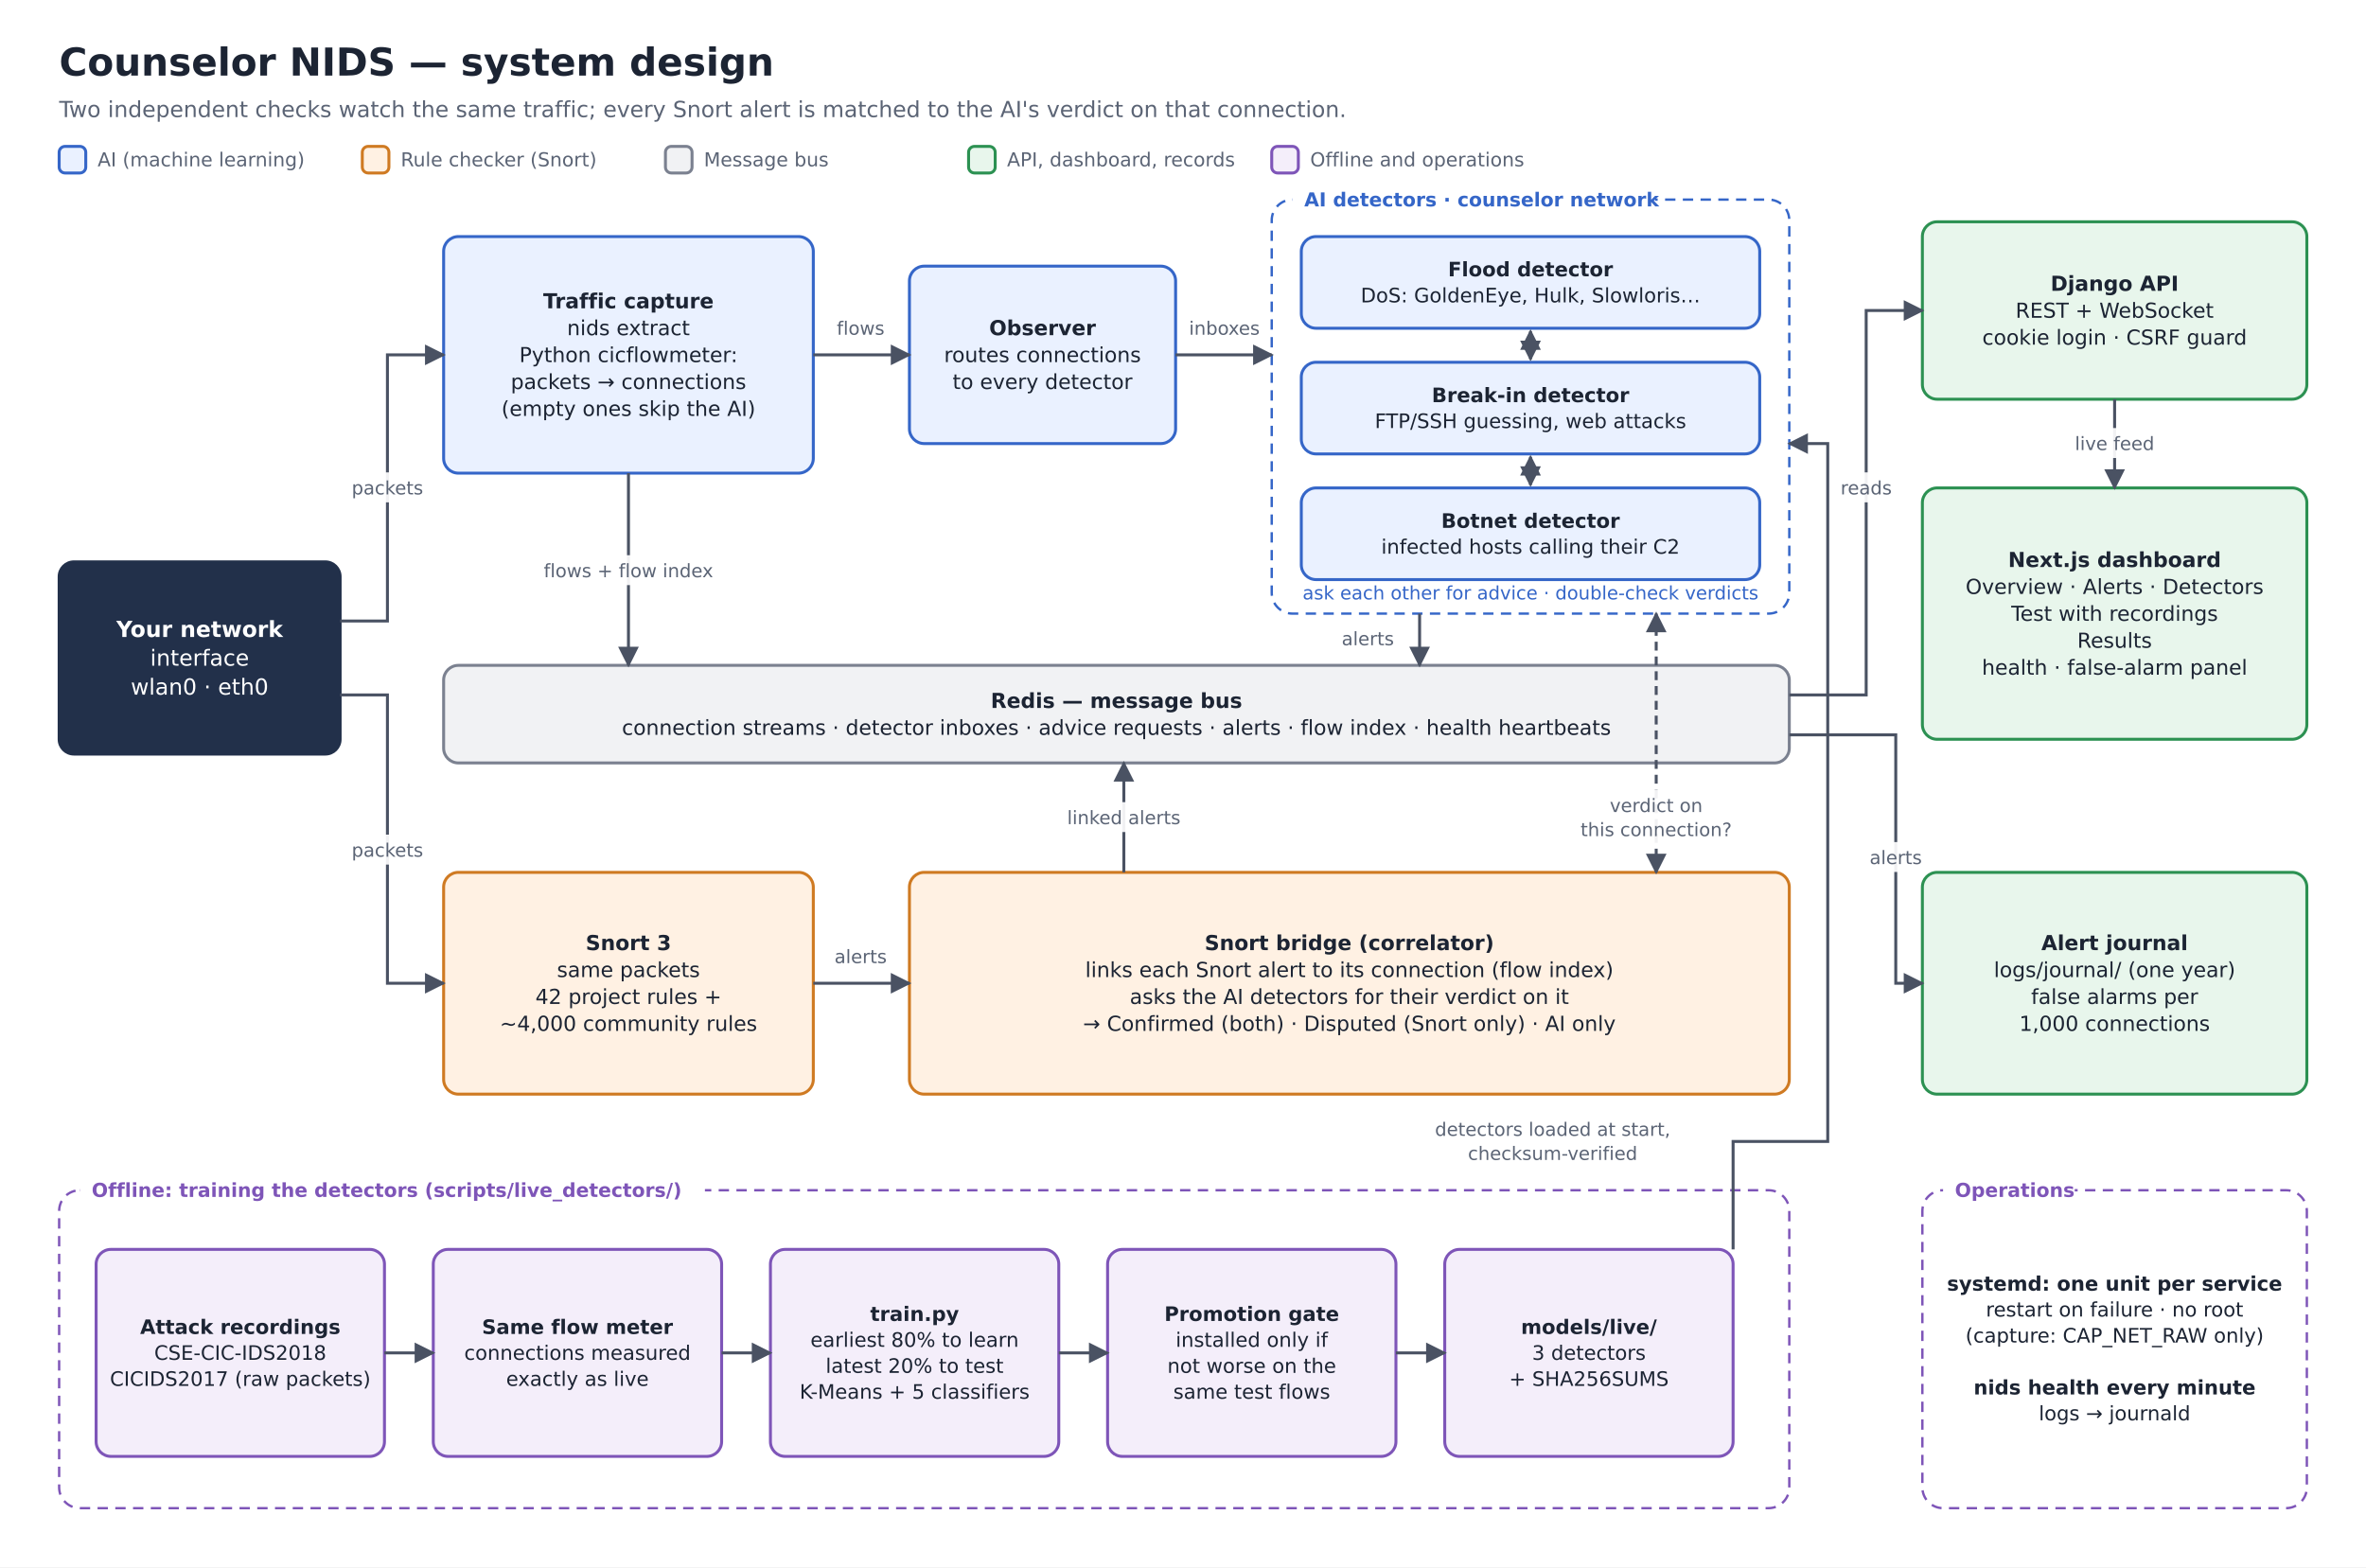
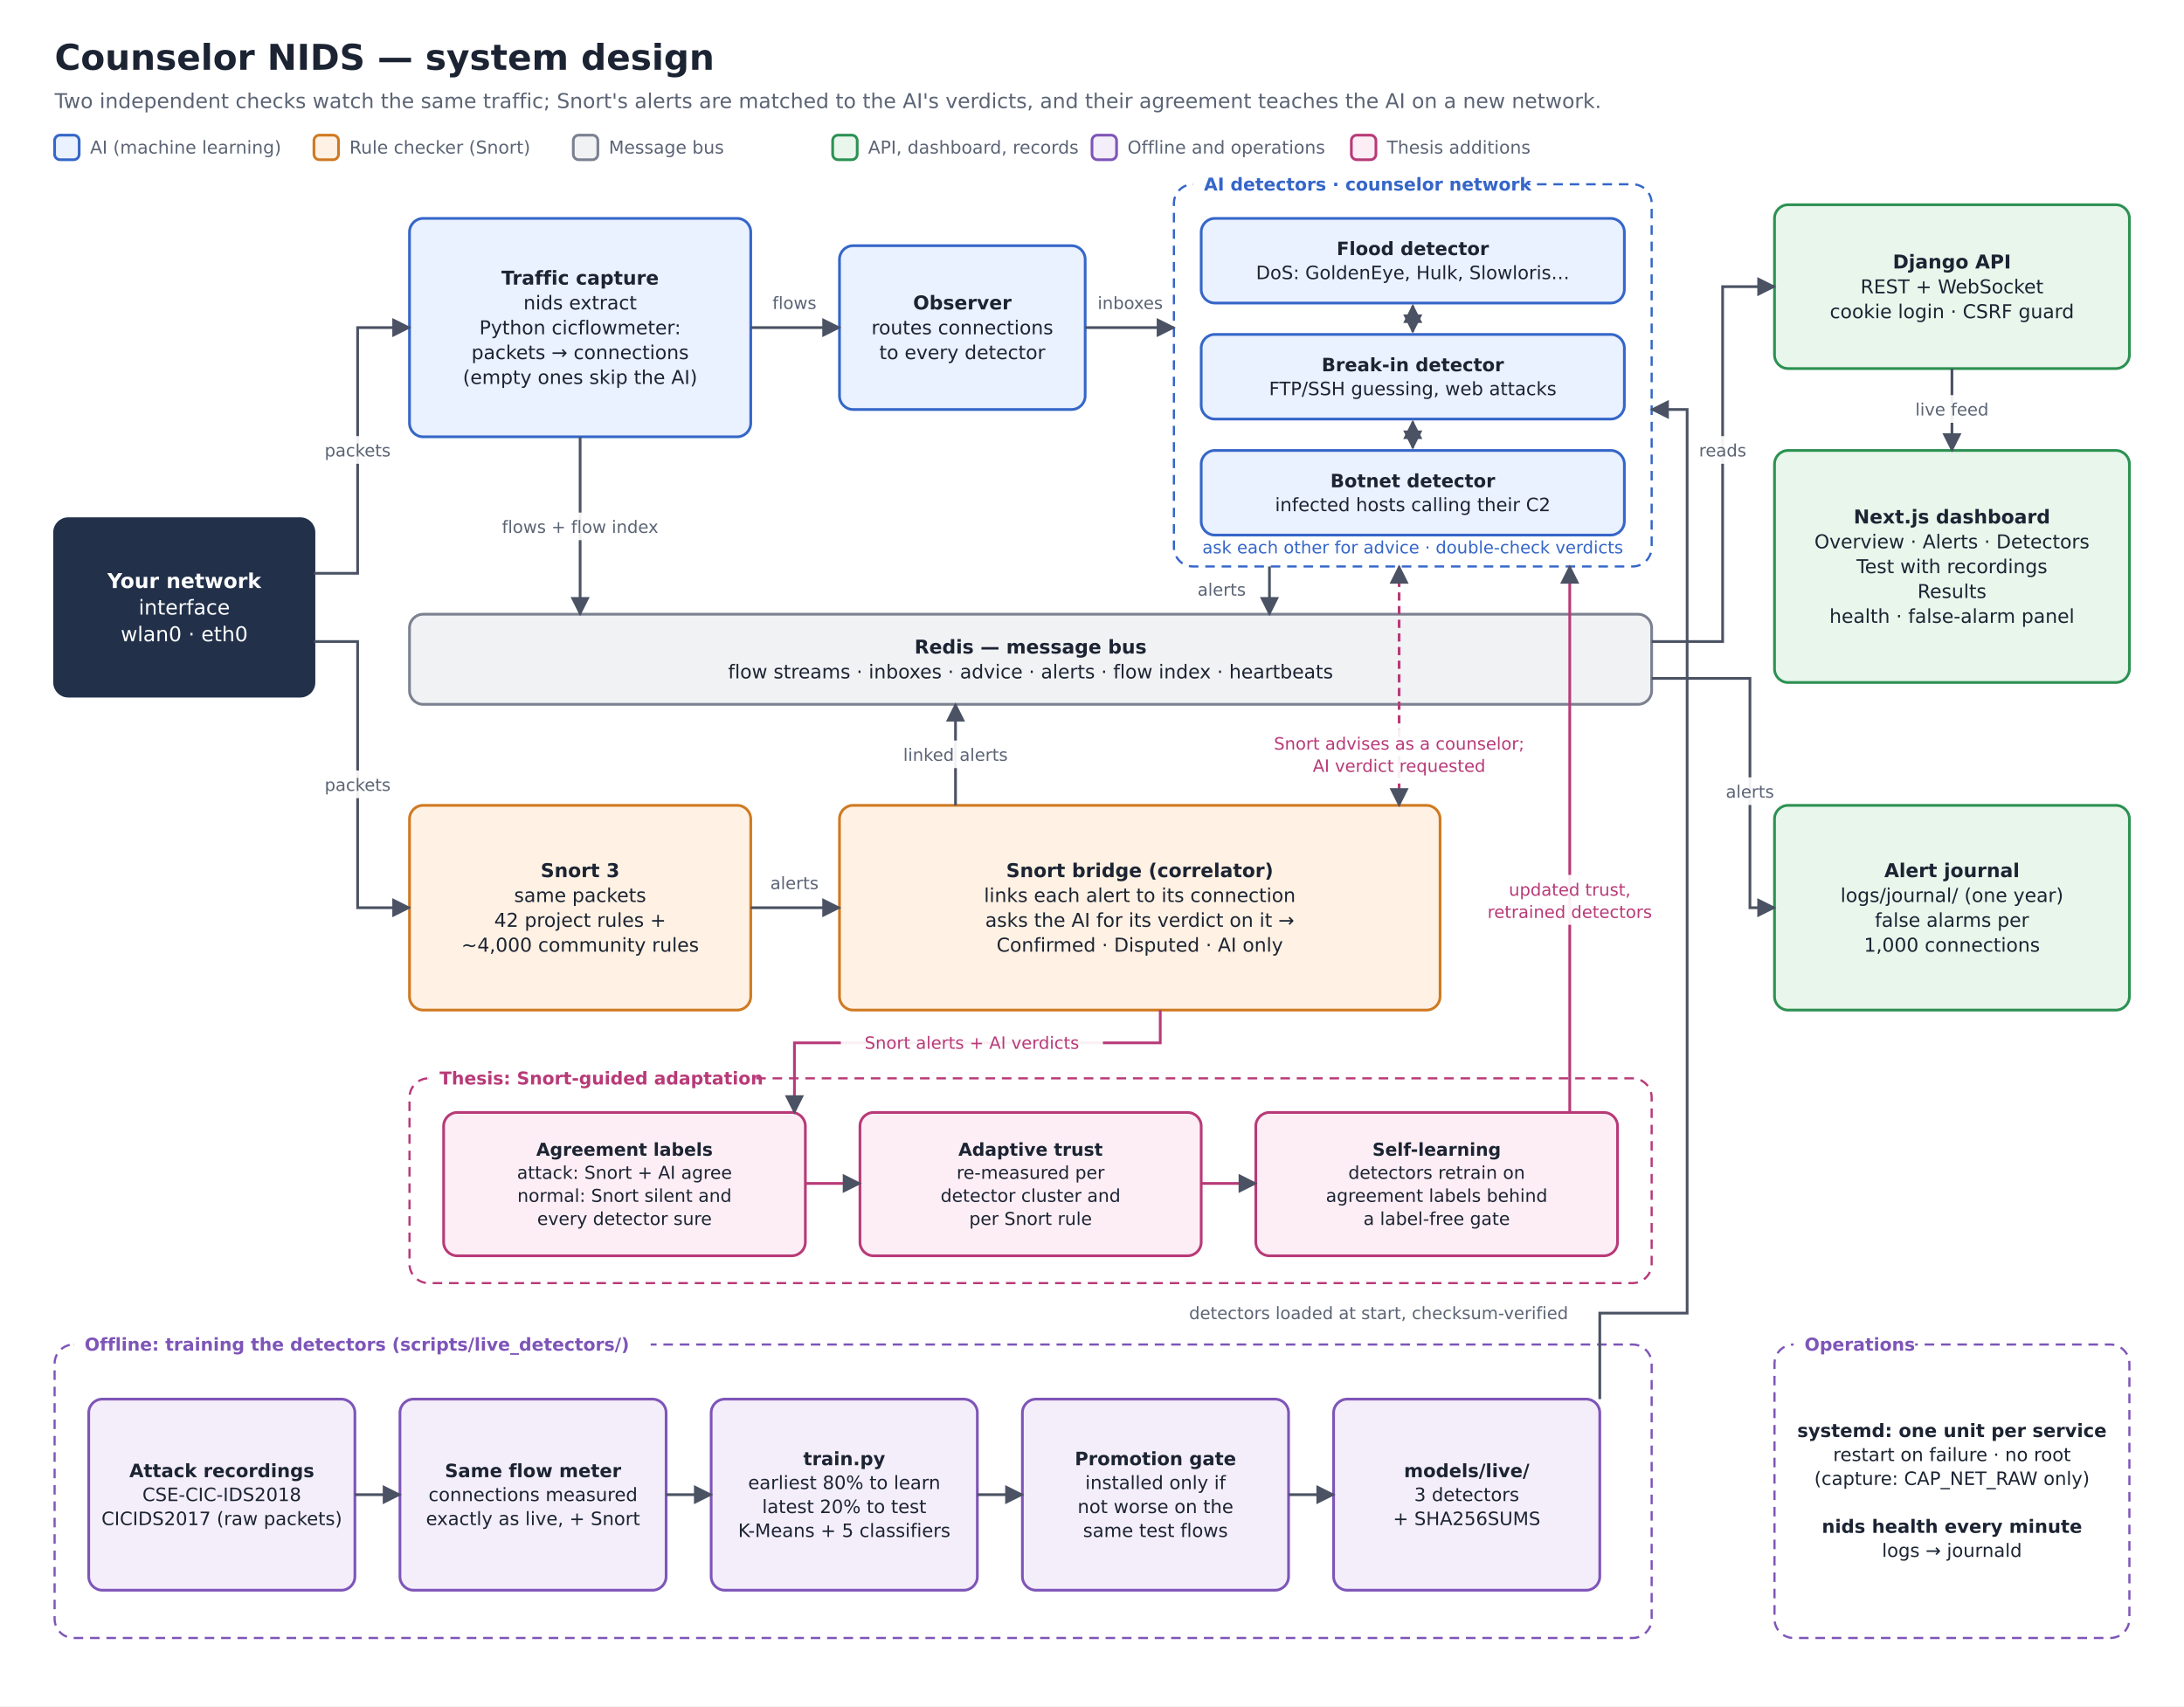
- <svg xmlns="http://www.w3.org/2000/svg" width="1600" height="1060" viewBox="0 0 1600 1060" font-family="DejaVu Sans, Helvetica, Arial, sans-serif">
+ <svg xmlns="http://www.w3.org/2000/svg" width="1600" height="1250" viewBox="0 0 1600 1250" font-family="DejaVu Sans, Helvetica, Arial, sans-serif">
  <defs>
    <marker id="head" viewBox="0 0 10 10" refX="9" refY="5" markerWidth="7" markerHeight="7" orient="auto-start-reverse">
      <path d="M0,0 L10,5 L0,10 z" fill="#4A5263" />
    </marker>
  </defs>
-   <rect width="1600" height="1060" fill="#FFFFFF" />
+   <rect width="1600" height="1250" fill="#FFFFFF" />
  <text x="40" y="51.1" font-size="26" font-weight="bold" fill="#1C2433" text-anchor="start">Counselor NIDS — system design</text>
-   <text x="40" y="79.2" font-size="15" font-weight="normal" fill="#5B6475" text-anchor="start">Two independent checks watch the same traffic; every Snort alert is matched to the AI's verdict on that connection.</text>
+   <text x="40" y="79.2" font-size="15" font-weight="normal" fill="#5B6475" text-anchor="start">Two independent checks watch the same traffic; Snort's alerts are matched to the AI's verdicts, and their agreement teaches the AI on a new network.</text>
  <rect x="40" y="99" width="18" height="18" rx="4" fill="#EAF1FF" stroke="#3566C8" stroke-width="2" />
  <text x="66" y="112.5" font-size="13" font-weight="normal" fill="#5B6475" text-anchor="start">AI (machine learning)</text>
-   <rect x="245" y="99" width="18" height="18" rx="4" fill="#FFF1E3" stroke="#CF7A22" stroke-width="2" />
-   <text x="271" y="112.5" font-size="13" font-weight="normal" fill="#5B6475" text-anchor="start">Rule checker (Snort)</text>
-   <rect x="450" y="99" width="18" height="18" rx="4" fill="#F1F2F4" stroke="#7B8190" stroke-width="2" />
-   <text x="476" y="112.5" font-size="13" font-weight="normal" fill="#5B6475" text-anchor="start">Message bus</text>
-   <rect x="655" y="99" width="18" height="18" rx="4" fill="#E8F6EC" stroke="#2C9152" stroke-width="2" />
-   <text x="681" y="112.5" font-size="13" font-weight="normal" fill="#5B6475" text-anchor="start">API, dashboard, records</text>
-   <rect x="860" y="99" width="18" height="18" rx="4" fill="#F4EEFA" stroke="#7E55B8" stroke-width="2" />
-   <text x="886" y="112.5" font-size="13" font-weight="normal" fill="#5B6475" text-anchor="start">Offline and operations</text>
+   <rect x="230" y="99" width="18" height="18" rx="4" fill="#FFF1E3" stroke="#CF7A22" stroke-width="2" />
+   <text x="256" y="112.5" font-size="13" font-weight="normal" fill="#5B6475" text-anchor="start">Rule checker (Snort)</text>
+   <rect x="420" y="99" width="18" height="18" rx="4" fill="#F1F2F4" stroke="#7B8190" stroke-width="2" />
+   <text x="446" y="112.5" font-size="13" font-weight="normal" fill="#5B6475" text-anchor="start">Message bus</text>
+   <rect x="610" y="99" width="18" height="18" rx="4" fill="#E8F6EC" stroke="#2C9152" stroke-width="2" />
+   <text x="636" y="112.5" font-size="13" font-weight="normal" fill="#5B6475" text-anchor="start">API, dashboard, records</text>
+   <rect x="800" y="99" width="18" height="18" rx="4" fill="#F4EEFA" stroke="#7E55B8" stroke-width="2" />
+   <text x="826" y="112.5" font-size="13" font-weight="normal" fill="#5B6475" text-anchor="start">Offline and operations</text>
+   <rect x="990" y="99" width="18" height="18" rx="4" fill="#FDEEF5" stroke="#B83A78" stroke-width="2" />
+   <text x="1016" y="112.5" font-size="13" font-weight="normal" fill="#5B6475" text-anchor="start">Thesis additions</text>
  <rect x="40" y="380" width="190" height="130" rx="10" fill="#22304A" stroke="#22304A" stroke-width="2" />
  <text x="135.0" y="430.8" font-size="15" font-weight="bold" fill="#FFFFFF" text-anchor="middle">Your network</text>
  <text x="135.0" y="450.2" font-size="15" font-weight="normal" fill="#FFFFFF" text-anchor="middle">interface</text>
  <text x="135.0" y="469.8" font-size="15" font-weight="normal" fill="#FFFFFF" text-anchor="middle">wlan0 · eth0</text>
  <rect x="300" y="160" width="250" height="160" rx="10" fill="#EAF1FF" stroke="#3566C8" stroke-width="2" />
  <text x="425.0" y="208.5" font-size="14" font-weight="bold" fill="#1C2433" text-anchor="middle">Traffic capture</text>
  <text x="425.0" y="226.7" font-size="14" font-weight="normal" fill="#1C2433" text-anchor="middle">nids extract</text>
  <text x="425.0" y="244.9" font-size="14" font-weight="normal" fill="#1C2433" text-anchor="middle">Python cicflowmeter:</text>
  <text x="425.0" y="263.1" font-size="14" font-weight="normal" fill="#1C2433" text-anchor="middle">packets → connections</text>
  <text x="425.0" y="281.3" font-size="14" font-weight="normal" fill="#1C2433" text-anchor="middle">(empty ones skip the AI)</text>
  <rect x="615" y="180" width="180" height="120" rx="10" fill="#EAF1FF" stroke="#3566C8" stroke-width="2" />
  <text x="705.0" y="226.7" font-size="14" font-weight="bold" fill="#1C2433" text-anchor="middle">Observer</text>
  <text x="705.0" y="244.9" font-size="14" font-weight="normal" fill="#1C2433" text-anchor="middle">routes connections</text>
  <text x="705.0" y="263.1" font-size="14" font-weight="normal" fill="#1C2433" text-anchor="middle">to every detector</text>
  <rect x="860" y="135" width="350" height="280" rx="14" fill="none" stroke="#3566C8" stroke-width="1.6" stroke-dasharray="7 5" />
  <rect x="874" y="124" width="245.2" height="22" rx="4" fill="#FFFFFF" />
  <text x="882" y="139.6" font-size="13" font-weight="bold" fill="#3566C8" text-anchor="start">AI detectors · counselor network</text>
  <rect x="880" y="160" width="310" height="62" rx="10" fill="#EAF1FF" stroke="#3566C8" stroke-width="2" />
  <text x="1035.0" y="186.9" font-size="13.5" font-weight="bold" fill="#1C2433" text-anchor="middle">Flood detector</text>
  <text x="1035.0" y="204.5" font-size="13.5" font-weight="normal" fill="#1C2433" text-anchor="middle">DoS: GoldenEye, Hulk, Slowloris…</text>
  <rect x="880" y="245" width="310" height="62" rx="10" fill="#EAF1FF" stroke="#3566C8" stroke-width="2" />
  <text x="1035.0" y="272.0" font-size="13.5" font-weight="bold" fill="#1C2433" text-anchor="middle">Break-in detector</text>
  <text x="1035.0" y="289.5" font-size="13.5" font-weight="normal" fill="#1C2433" text-anchor="middle">FTP/SSH guessing, web attacks</text>
  <path d="M1035,224 L1035,243" fill="none" stroke="#4A5263" stroke-width="2" marker-start="url(#head)" marker-end="url(#head)" />
  <rect x="880" y="330" width="310" height="62" rx="10" fill="#EAF1FF" stroke="#3566C8" stroke-width="2" />
  <text x="1035.0" y="357.0" font-size="13.5" font-weight="bold" fill="#1C2433" text-anchor="middle">Botnet detector</text>
  <text x="1035.0" y="374.5" font-size="13.5" font-weight="normal" fill="#1C2433" text-anchor="middle">infected hosts calling their C2</text>
  <path d="M1035,309 L1035,328" fill="none" stroke="#4A5263" stroke-width="2" marker-start="url(#head)" marker-end="url(#head)" />
  <text x="1035" y="405.4" font-size="12.5" font-weight="normal" fill="#3566C8" text-anchor="middle">ask each other for advice · double-check verdicts</text>
  <rect x="300" y="450" width="910" height="66" rx="10" fill="#F1F2F4" stroke="#7B8190" stroke-width="2" />
  <text x="755.0" y="478.8" font-size="14" font-weight="bold" fill="#1C2433" text-anchor="middle">Redis — message bus</text>
-   <text x="755.0" y="497.0" font-size="14" font-weight="normal" fill="#1C2433" text-anchor="middle">connection streams · detector inboxes · advice requests · alerts · flow index · health heartbeats</text>
+   <text x="755.0" y="497.0" font-size="14" font-weight="normal" fill="#1C2433" text-anchor="middle">flow streams · inboxes · advice · alerts · flow index · heartbeats</text>
  <rect x="300" y="590" width="250" height="150" rx="10" fill="#FFF1E3" stroke="#CF7A22" stroke-width="2" />
  <text x="425.0" y="642.6" font-size="14" font-weight="bold" fill="#1C2433" text-anchor="middle">Snort 3</text>
  <text x="425.0" y="660.8" font-size="14" font-weight="normal" fill="#1C2433" text-anchor="middle">same packets</text>
  <text x="425.0" y="679.0" font-size="14" font-weight="normal" fill="#1C2433" text-anchor="middle">42 project rules +</text>
  <text x="425.0" y="697.2" font-size="14" font-weight="normal" fill="#1C2433" text-anchor="middle">~4,000 community rules</text>
-   <rect x="615" y="590" width="595" height="150" rx="10" fill="#FFF1E3" stroke="#CF7A22" stroke-width="2" />
-   <text x="912.5" y="642.6" font-size="14" font-weight="bold" fill="#1C2433" text-anchor="middle">Snort bridge (correlator)</text>
-   <text x="912.5" y="660.8" font-size="14" font-weight="normal" fill="#1C2433" text-anchor="middle">links each Snort alert to its connection (flow index)</text>
-   <text x="912.5" y="679.0" font-size="14" font-weight="normal" fill="#1C2433" text-anchor="middle">asks the AI detectors for their verdict on it</text>
-   <text x="912.5" y="697.2" font-size="14" font-weight="normal" fill="#1C2433" text-anchor="middle">→ Confirmed (both) · Disputed (Snort only) · AI only</text>
+   <rect x="615" y="590" width="440" height="150" rx="10" fill="#FFF1E3" stroke="#CF7A22" stroke-width="2" />
+   <text x="835.0" y="642.6" font-size="14" font-weight="bold" fill="#1C2433" text-anchor="middle">Snort bridge (correlator)</text>
+   <text x="835.0" y="660.8" font-size="14" font-weight="normal" fill="#1C2433" text-anchor="middle">links each alert to its connection</text>
+   <text x="835.0" y="679.0" font-size="14" font-weight="normal" fill="#1C2433" text-anchor="middle">asks the AI for its verdict on it →</text>
+   <text x="835.0" y="697.2" font-size="14" font-weight="normal" fill="#1C2433" text-anchor="middle">Confirmed · Disputed · AI only</text>
  <rect x="1300" y="150" width="260" height="120" rx="10" fill="#E8F6EC" stroke="#2C9152" stroke-width="2" />
  <text x="1430.0" y="196.7" font-size="14" font-weight="bold" fill="#1C2433" text-anchor="middle">Django API</text>
  <text x="1430.0" y="214.9" font-size="14" font-weight="normal" fill="#1C2433" text-anchor="middle">REST + WebSocket</text>
  <text x="1430.0" y="233.1" font-size="14" font-weight="normal" fill="#1C2433" text-anchor="middle">cookie login · CSRF guard</text>
  <rect x="1300" y="330" width="260" height="170" rx="10" fill="#E8F6EC" stroke="#2C9152" stroke-width="2" />
  <text x="1430.0" y="383.5" font-size="14" font-weight="bold" fill="#1C2433" text-anchor="middle">Next.js dashboard</text>
  <text x="1430.0" y="401.7" font-size="14" font-weight="normal" fill="#1C2433" text-anchor="middle">Overview · Alerts · Detectors</text>
  <text x="1430.0" y="419.9" font-size="14" font-weight="normal" fill="#1C2433" text-anchor="middle">Test with recordings</text>
  <text x="1430.0" y="438.1" font-size="14" font-weight="normal" fill="#1C2433" text-anchor="middle">Results</text>
  <text x="1430.0" y="456.3" font-size="14" font-weight="normal" fill="#1C2433" text-anchor="middle">health · false-alarm panel</text>
  <rect x="1300" y="590" width="260" height="150" rx="10" fill="#E8F6EC" stroke="#2C9152" stroke-width="2" />
  <text x="1430.0" y="642.6" font-size="14" font-weight="bold" fill="#1C2433" text-anchor="middle">Alert journal</text>
  <text x="1430.0" y="660.8" font-size="14" font-weight="normal" fill="#1C2433" text-anchor="middle">logs/journal/ (one year)</text>
  <text x="1430.0" y="679.0" font-size="14" font-weight="normal" fill="#1C2433" text-anchor="middle">false alarms per</text>
  <text x="1430.0" y="697.2" font-size="14" font-weight="normal" fill="#1C2433" text-anchor="middle">1,000 connections</text>
  <path d="M230,420 L262,420 L262,240 L300,240" fill="none" stroke="#4A5263" stroke-width="2" marker-end="url(#head)" />
  <rect x="232.5" y="319.5" width="59" height="20.25" rx="4" fill="#FFFFFF" opacity="0.92" />
  <text x="262" y="334.4" font-size="12.5" font-weight="normal" fill="#5B6475" text-anchor="middle">packets</text>
  <path d="M230,470 L262,470 L262,665 L300,665" fill="none" stroke="#4A5263" stroke-width="2" marker-end="url(#head)" />
  <rect x="232.5" y="564.5" width="59" height="20.25" rx="4" fill="#FFFFFF" opacity="0.92" />
  <text x="262" y="579.4" font-size="12.5" font-weight="normal" fill="#5B6475" text-anchor="middle">packets</text>
  <path d="M550,240 L615,240" fill="none" stroke="#4A5263" stroke-width="2" marker-end="url(#head)" />
  <rect x="559.5" y="211.5" width="45.0" height="20.25" rx="4" fill="#FFFFFF" opacity="0.92" />
  <text x="582" y="226.4" font-size="12.5" font-weight="normal" fill="#5B6475" text-anchor="middle">flows</text>
  <path d="M795,240 L860,240" fill="none" stroke="#4A5263" stroke-width="2" marker-end="url(#head)" />
  <rect x="798.5" y="211.5" width="59" height="20.25" rx="4" fill="#FFFFFF" opacity="0.92" />
  <text x="828" y="226.4" font-size="12.5" font-weight="normal" fill="#5B6475" text-anchor="middle">inboxes</text>
  <path d="M425,320 L425,450" fill="none" stroke="#4A5263" stroke-width="2" marker-end="url(#head)" />
  <rect x="357.0" y="375.5" width="136.0" height="20.25" rx="4" fill="#FFFFFF" opacity="0.92" />
  <text x="425" y="390.4" font-size="12.5" font-weight="normal" fill="#5B6475" text-anchor="middle">flows + flow index</text>
-   <path d="M960,415 L960,450" fill="none" stroke="#4A5263" stroke-width="2" marker-end="url(#head)" />
-   <rect x="899.0" y="421.5" width="52" height="20.25" rx="4" fill="#FFFFFF" opacity="0.92" />
-   <text x="925" y="436.4" font-size="12.5" font-weight="normal" fill="#5B6475" text-anchor="middle">alerts</text>
+   <path d="M930,415 L930,450" fill="none" stroke="#4A5263" stroke-width="2" marker-end="url(#head)" />
+   <rect x="869.0" y="421.5" width="52" height="20.25" rx="4" fill="#FFFFFF" opacity="0.92" />
+   <text x="895" y="436.4" font-size="12.5" font-weight="normal" fill="#5B6475" text-anchor="middle">alerts</text>
  <path d="M550,665 L615,665" fill="none" stroke="#4A5263" stroke-width="2" marker-end="url(#head)" />
  <rect x="556.0" y="636.5" width="52" height="20.25" rx="4" fill="#FFFFFF" opacity="0.92" />
  <text x="582" y="651.4" font-size="12.5" font-weight="normal" fill="#5B6475" text-anchor="middle">alerts</text>
-   <path d="M760,590 L760,516" fill="none" stroke="#4A5263" stroke-width="2" marker-end="url(#head)" />
-   <rect x="709.5" y="542.5" width="101" height="20.25" rx="4" fill="#FFFFFF" opacity="0.92" />
-   <text x="760" y="557.4" font-size="12.5" font-weight="normal" fill="#5B6475" text-anchor="middle">linked alerts</text>
-   <path d="M1120,590 L1120,415" fill="none" stroke="#4A5263" stroke-width="2" stroke-dasharray="6 4" marker-start="url(#head)" marker-end="url(#head)" />
-   <rect x="1059.0" y="534.0" width="122" height="36.5" rx="4" fill="#FFFFFF" opacity="0.92" />
-   <text x="1120" y="549.2" font-size="12.5" font-weight="normal" fill="#5B6475" text-anchor="middle">verdict on</text>
-   <text x="1120" y="565.5" font-size="12.5" font-weight="normal" fill="#5B6475" text-anchor="middle">this connection?</text>
+   <path d="M700,590 L700,516" fill="none" stroke="#4A5263" stroke-width="2" marker-end="url(#head)" />
+   <rect x="649.5" y="542.5" width="101" height="20.25" rx="4" fill="#FFFFFF" opacity="0.92" />
+   <text x="700" y="557.4" font-size="12.5" font-weight="normal" fill="#5B6475" text-anchor="middle">linked alerts</text>
+   <path d="M1025,590 L1025,415" fill="none" stroke="#B83A78" stroke-width="2" stroke-dasharray="6 4" marker-start="url(#head)" marker-end="url(#head)" />
+   <rect x="918.5" y="534.0" width="213" height="36.5" rx="4" fill="#FFFFFF" opacity="0.92" />
+   <text x="1025" y="549.2" font-size="12.5" font-weight="normal" fill="#B83A78" text-anchor="middle">Snort advises as a counselor;</text>
+   <text x="1025" y="565.5" font-size="12.5" font-weight="normal" fill="#B83A78" text-anchor="middle">AI verdict requested</text>
  <path d="M1210,470 L1262,470 L1262,210 L1300,210" fill="none" stroke="#4A5263" stroke-width="2" marker-end="url(#head)" />
  <rect x="1239.5" y="319.5" width="45.0" height="20.25" rx="4" fill="#FFFFFF" opacity="0.92" />
  <text x="1262" y="334.4" font-size="12.5" font-weight="normal" fill="#5B6475" text-anchor="middle">reads</text>
  <path d="M1430,270 L1430,330" fill="none" stroke="#4A5263" stroke-width="2" marker-end="url(#head)" />
  <rect x="1393.5" y="289.5" width="73.0" height="20.25" rx="4" fill="#FFFFFF" opacity="0.92" />
  <text x="1430" y="304.4" font-size="12.5" font-weight="normal" fill="#5B6475" text-anchor="middle">live feed</text>
  <path d="M1210,497 L1282,497 L1282,665 L1300,665" fill="none" stroke="#4A5263" stroke-width="2" marker-end="url(#head)" />
  <rect x="1256.0" y="569.5" width="52" height="20.25" rx="4" fill="#FFFFFF" opacity="0.92" />
  <text x="1282" y="584.4" font-size="12.5" font-weight="normal" fill="#5B6475" text-anchor="middle">alerts</text>
-   <rect x="40" y="805" width="1170" height="215" rx="14" fill="none" stroke="#7E55B8" stroke-width="1.6" stroke-dasharray="7 5" />
-   <rect x="54" y="794" width="422.7" height="22" rx="4" fill="#FFFFFF" />
-   <text x="62" y="809.5" font-size="13" font-weight="bold" fill="#7E55B8" text-anchor="start">Offline: training the detectors (scripts/live_detectors/)</text>
-   <rect x="65" y="845" width="195" height="140" rx="10" fill="#F4EEFA" stroke="#7E55B8" stroke-width="2" />
-   <text x="162.5" y="902.2" font-size="13.5" font-weight="bold" fill="#1C2433" text-anchor="middle">Attack recordings</text>
-   <text x="162.5" y="919.7" font-size="13.5" font-weight="normal" fill="#1C2433" text-anchor="middle">CSE-CIC-IDS2018</text>
-   <text x="162.5" y="937.3" font-size="13.5" font-weight="normal" fill="#1C2433" text-anchor="middle">CICIDS2017 (raw packets)</text>
-   <rect x="293" y="845" width="195" height="140" rx="10" fill="#F4EEFA" stroke="#7E55B8" stroke-width="2" />
-   <text x="390.5" y="902.2" font-size="13.5" font-weight="bold" fill="#1C2433" text-anchor="middle">Same flow meter</text>
-   <text x="390.5" y="919.7" font-size="13.5" font-weight="normal" fill="#1C2433" text-anchor="middle">connections measured</text>
-   <text x="390.5" y="937.3" font-size="13.5" font-weight="normal" fill="#1C2433" text-anchor="middle">exactly as live</text>
-   <path d="M260,915 L293,915" fill="none" stroke="#4A5263" stroke-width="2" marker-end="url(#head)" />
-   <rect x="521" y="845" width="195" height="140" rx="10" fill="#F4EEFA" stroke="#7E55B8" stroke-width="2" />
-   <text x="618.5" y="893.4" font-size="13.5" font-weight="bold" fill="#1C2433" text-anchor="middle">train.py</text>
-   <text x="618.5" y="910.9" font-size="13.5" font-weight="normal" fill="#1C2433" text-anchor="middle">earliest 80% to learn</text>
-   <text x="618.5" y="928.5" font-size="13.5" font-weight="normal" fill="#1C2433" text-anchor="middle">latest 20% to test</text>
-   <text x="618.5" y="946.0" font-size="13.5" font-weight="normal" fill="#1C2433" text-anchor="middle">K-Means + 5 classifiers</text>
-   <path d="M488,915 L521,915" fill="none" stroke="#4A5263" stroke-width="2" marker-end="url(#head)" />
-   <rect x="749" y="845" width="195" height="140" rx="10" fill="#F4EEFA" stroke="#7E55B8" stroke-width="2" />
-   <text x="846.5" y="893.4" font-size="13.5" font-weight="bold" fill="#1C2433" text-anchor="middle">Promotion gate</text>
-   <text x="846.5" y="910.9" font-size="13.5" font-weight="normal" fill="#1C2433" text-anchor="middle">installed only if</text>
-   <text x="846.5" y="928.5" font-size="13.5" font-weight="normal" fill="#1C2433" text-anchor="middle">not worse on the</text>
-   <text x="846.5" y="946.0" font-size="13.5" font-weight="normal" fill="#1C2433" text-anchor="middle">same test flows</text>
-   <path d="M716,915 L749,915" fill="none" stroke="#4A5263" stroke-width="2" marker-end="url(#head)" />
-   <rect x="977" y="845" width="195" height="140" rx="10" fill="#F4EEFA" stroke="#7E55B8" stroke-width="2" />
-   <text x="1074.5" y="902.2" font-size="13.5" font-weight="bold" fill="#1C2433" text-anchor="middle">models/live/</text>
-   <text x="1074.5" y="919.7" font-size="13.5" font-weight="normal" fill="#1C2433" text-anchor="middle">3 detectors</text>
-   <text x="1074.5" y="937.3" font-size="13.5" font-weight="normal" fill="#1C2433" text-anchor="middle">+ SHA256SUMS</text>
-   <path d="M944,915 L977,915" fill="none" stroke="#4A5263" stroke-width="2" marker-end="url(#head)" />
-   <path d="M1172,845 L1172,772 L1236,772 L1236,300 L1210,300" fill="none" stroke="#4A5263" stroke-width="2" marker-end="url(#head)" />
-   <rect x="954.0" y="753.0" width="192" height="36.5" rx="4" fill="#FFFFFF" opacity="0.92" />
-   <text x="1050" y="768.2" font-size="12.5" font-weight="normal" fill="#5B6475" text-anchor="middle">detectors loaded at start,</text>
-   <text x="1050" y="784.5" font-size="12.5" font-weight="normal" fill="#5B6475" text-anchor="middle">checksum-verified</text>
-   <rect x="1300" y="805" width="260" height="215" rx="14" fill="none" stroke="#7E55B8" stroke-width="1.6" stroke-dasharray="7 5" />
-   <rect x="1314" y="794" width="89.0" height="22" rx="4" fill="#FFFFFF" />
-   <text x="1322" y="809.5" font-size="13" font-weight="bold" fill="#7E55B8" text-anchor="start">Operations</text>
-   <text x="1430" y="872.9" font-size="13.5" font-weight="bold" fill="#1C2433" text-anchor="middle">systemd: one unit per service</text>
-   <text x="1430" y="890.4" font-size="13.5" font-weight="normal" fill="#1C2433" text-anchor="middle">restart on failure · no root</text>
-   <text x="1430" y="908.0" font-size="13.5" font-weight="normal" fill="#1C2433" text-anchor="middle">(capture: CAP_NET_RAW only)</text>
-   <text x="1430" y="925.5" font-size="13.5" font-weight="normal" fill="#1C2433" text-anchor="middle" />
-   <text x="1430" y="943.1" font-size="13.5" font-weight="bold" fill="#1C2433" text-anchor="middle">nids health every minute</text>
-   <text x="1430" y="960.6" font-size="13.5" font-weight="normal" fill="#1C2433" text-anchor="middle">logs → journald</text>
+   <rect x="300" y="790" width="910" height="150" rx="14" fill="none" stroke="#B83A78" stroke-width="1.6" stroke-dasharray="7 5" />
+   <rect x="314" y="779" width="238.1" height="22" rx="4" fill="#FFFFFF" />
+   <text x="322" y="794.5" font-size="13" font-weight="bold" fill="#B83A78" text-anchor="start">Thesis: Snort-guided adaptation</text>
+   <rect x="325" y="815" width="265" height="105" rx="10" fill="#FDEEF5" stroke="#B83A78" stroke-width="2" />
+   <text x="457.5" y="846.7" font-size="13" font-weight="bold" fill="#1C2433" text-anchor="middle">Agreement labels</text>
+   <text x="457.5" y="863.6" font-size="13" font-weight="normal" fill="#1C2433" text-anchor="middle">attack: Snort + AI agree</text>
+   <text x="457.5" y="880.5" font-size="13" font-weight="normal" fill="#1C2433" text-anchor="middle">normal: Snort silent and</text>
+   <text x="457.5" y="897.4" font-size="13" font-weight="normal" fill="#1C2433" text-anchor="middle">every detector sure</text>
+   <rect x="630" y="815" width="250" height="105" rx="10" fill="#FDEEF5" stroke="#B83A78" stroke-width="2" />
+   <text x="755.0" y="846.7" font-size="13" font-weight="bold" fill="#1C2433" text-anchor="middle">Adaptive trust</text>
+   <text x="755.0" y="863.6" font-size="13" font-weight="normal" fill="#1C2433" text-anchor="middle">re-measured per</text>
+   <text x="755.0" y="880.5" font-size="13" font-weight="normal" fill="#1C2433" text-anchor="middle">detector cluster and</text>
+   <text x="755.0" y="897.4" font-size="13" font-weight="normal" fill="#1C2433" text-anchor="middle">per Snort rule</text>
+   <rect x="920" y="815" width="265" height="105" rx="10" fill="#FDEEF5" stroke="#B83A78" stroke-width="2" />
+   <text x="1052.5" y="846.7" font-size="13" font-weight="bold" fill="#1C2433" text-anchor="middle">Self-learning</text>
+   <text x="1052.5" y="863.6" font-size="13" font-weight="normal" fill="#1C2433" text-anchor="middle">detectors retrain on</text>
+   <text x="1052.5" y="880.5" font-size="13" font-weight="normal" fill="#1C2433" text-anchor="middle">agreement labels behind</text>
+   <text x="1052.5" y="897.4" font-size="13" font-weight="normal" fill="#1C2433" text-anchor="middle">a label-free gate</text>
+   <path d="M590,867 L630,867" fill="none" stroke="#B83A78" stroke-width="2" marker-end="url(#head)" />
+   <path d="M880,867 L920,867" fill="none" stroke="#B83A78" stroke-width="2" marker-end="url(#head)" />
+   <path d="M850,740 L850,764 L582,764 L582,815" fill="none" stroke="#B83A78" stroke-width="2" marker-end="url(#head)" />
+   <rect x="616.0" y="753.5" width="192" height="20.25" rx="4" fill="#FFFFFF" opacity="0.92" />
+   <text x="712" y="768.4" font-size="12.5" font-weight="normal" fill="#B83A78" text-anchor="middle">Snort alerts + AI verdicts</text>
+   <path d="M1150,815 L1150,415" fill="none" stroke="#B83A78" stroke-width="2" marker-end="url(#head)" />
+   <rect x="1078.5" y="641.0" width="143.0" height="36.5" rx="4" fill="#FFFFFF" opacity="0.92" />
+   <text x="1150" y="656.2" font-size="12.5" font-weight="normal" fill="#B83A78" text-anchor="middle">updated trust,</text>
+   <text x="1150" y="672.5" font-size="12.5" font-weight="normal" fill="#B83A78" text-anchor="middle">retrained detectors</text>
+   <rect x="40" y="985" width="1170" height="215" rx="14" fill="none" stroke="#7E55B8" stroke-width="1.6" stroke-dasharray="7 5" />
+   <rect x="54" y="974" width="422.7" height="22" rx="4" fill="#FFFFFF" />
+   <text x="62" y="989.5" font-size="13" font-weight="bold" fill="#7E55B8" text-anchor="start">Offline: training the detectors (scripts/live_detectors/)</text>
+   <rect x="65" y="1025" width="195" height="140" rx="10" fill="#F4EEFA" stroke="#7E55B8" stroke-width="2" />
+   <text x="162.5" y="1082.2" font-size="13.5" font-weight="bold" fill="#1C2433" text-anchor="middle">Attack recordings</text>
+   <text x="162.5" y="1099.7" font-size="13.5" font-weight="normal" fill="#1C2433" text-anchor="middle">CSE-CIC-IDS2018</text>
+   <text x="162.5" y="1117.3" font-size="13.5" font-weight="normal" fill="#1C2433" text-anchor="middle">CICIDS2017 (raw packets)</text>
+   <rect x="293" y="1025" width="195" height="140" rx="10" fill="#F4EEFA" stroke="#7E55B8" stroke-width="2" />
+   <text x="390.5" y="1082.2" font-size="13.5" font-weight="bold" fill="#1C2433" text-anchor="middle">Same flow meter</text>
+   <text x="390.5" y="1099.7" font-size="13.5" font-weight="normal" fill="#1C2433" text-anchor="middle">connections measured</text>
+   <text x="390.5" y="1117.3" font-size="13.5" font-weight="normal" fill="#1C2433" text-anchor="middle">exactly as live, + Snort</text>
+   <path d="M260,1095 L293,1095" fill="none" stroke="#4A5263" stroke-width="2" marker-end="url(#head)" />
+   <rect x="521" y="1025" width="195" height="140" rx="10" fill="#F4EEFA" stroke="#7E55B8" stroke-width="2" />
+   <text x="618.5" y="1073.4" font-size="13.5" font-weight="bold" fill="#1C2433" text-anchor="middle">train.py</text>
+   <text x="618.5" y="1090.9" font-size="13.5" font-weight="normal" fill="#1C2433" text-anchor="middle">earliest 80% to learn</text>
+   <text x="618.5" y="1108.5" font-size="13.5" font-weight="normal" fill="#1C2433" text-anchor="middle">latest 20% to test</text>
+   <text x="618.5" y="1126.0" font-size="13.5" font-weight="normal" fill="#1C2433" text-anchor="middle">K-Means + 5 classifiers</text>
+   <path d="M488,1095 L521,1095" fill="none" stroke="#4A5263" stroke-width="2" marker-end="url(#head)" />
+   <rect x="749" y="1025" width="195" height="140" rx="10" fill="#F4EEFA" stroke="#7E55B8" stroke-width="2" />
+   <text x="846.5" y="1073.4" font-size="13.5" font-weight="bold" fill="#1C2433" text-anchor="middle">Promotion gate</text>
+   <text x="846.5" y="1090.9" font-size="13.5" font-weight="normal" fill="#1C2433" text-anchor="middle">installed only if</text>
+   <text x="846.5" y="1108.5" font-size="13.5" font-weight="normal" fill="#1C2433" text-anchor="middle">not worse on the</text>
+   <text x="846.5" y="1126.0" font-size="13.5" font-weight="normal" fill="#1C2433" text-anchor="middle">same test flows</text>
+   <path d="M716,1095 L749,1095" fill="none" stroke="#4A5263" stroke-width="2" marker-end="url(#head)" />
+   <rect x="977" y="1025" width="195" height="140" rx="10" fill="#F4EEFA" stroke="#7E55B8" stroke-width="2" />
+   <text x="1074.5" y="1082.2" font-size="13.5" font-weight="bold" fill="#1C2433" text-anchor="middle">models/live/</text>
+   <text x="1074.5" y="1099.7" font-size="13.5" font-weight="normal" fill="#1C2433" text-anchor="middle">3 detectors</text>
+   <text x="1074.5" y="1117.3" font-size="13.5" font-weight="normal" fill="#1C2433" text-anchor="middle">+ SHA256SUMS</text>
+   <path d="M944,1095 L977,1095" fill="none" stroke="#4A5263" stroke-width="2" marker-end="url(#head)" />
+   <path d="M1172,1025 L1172,962 L1236,962 L1236,300 L1210,300" fill="none" stroke="#4A5263" stroke-width="2" marker-end="url(#head)" />
+   <rect x="851.0" y="951.5" width="318" height="20.25" rx="4" fill="#FFFFFF" opacity="0.92" />
+   <text x="1010" y="966.4" font-size="12.5" font-weight="normal" fill="#5B6475" text-anchor="middle">detectors loaded at start, checksum-verified</text>
+   <rect x="1300" y="985" width="260" height="215" rx="14" fill="none" stroke="#7E55B8" stroke-width="1.6" stroke-dasharray="7 5" />
+   <rect x="1314" y="974" width="89.0" height="22" rx="4" fill="#FFFFFF" />
+   <text x="1322" y="989.5" font-size="13" font-weight="bold" fill="#7E55B8" text-anchor="start">Operations</text>
+   <text x="1430" y="1052.8" font-size="13.5" font-weight="bold" fill="#1C2433" text-anchor="middle">systemd: one unit per service</text>
+   <text x="1430" y="1070.4" font-size="13.5" font-weight="normal" fill="#1C2433" text-anchor="middle">restart on failure · no root</text>
+   <text x="1430" y="1087.9" font-size="13.5" font-weight="normal" fill="#1C2433" text-anchor="middle">(capture: CAP_NET_RAW only)</text>
+   <text x="1430" y="1105.5" font-size="13.5" font-weight="normal" fill="#1C2433" text-anchor="middle" />
+   <text x="1430" y="1123.0" font-size="13.5" font-weight="bold" fill="#1C2433" text-anchor="middle">nids health every minute</text>
+   <text x="1430" y="1140.6" font-size="13.5" font-weight="normal" fill="#1C2433" text-anchor="middle">logs → journald</text>
</svg>
